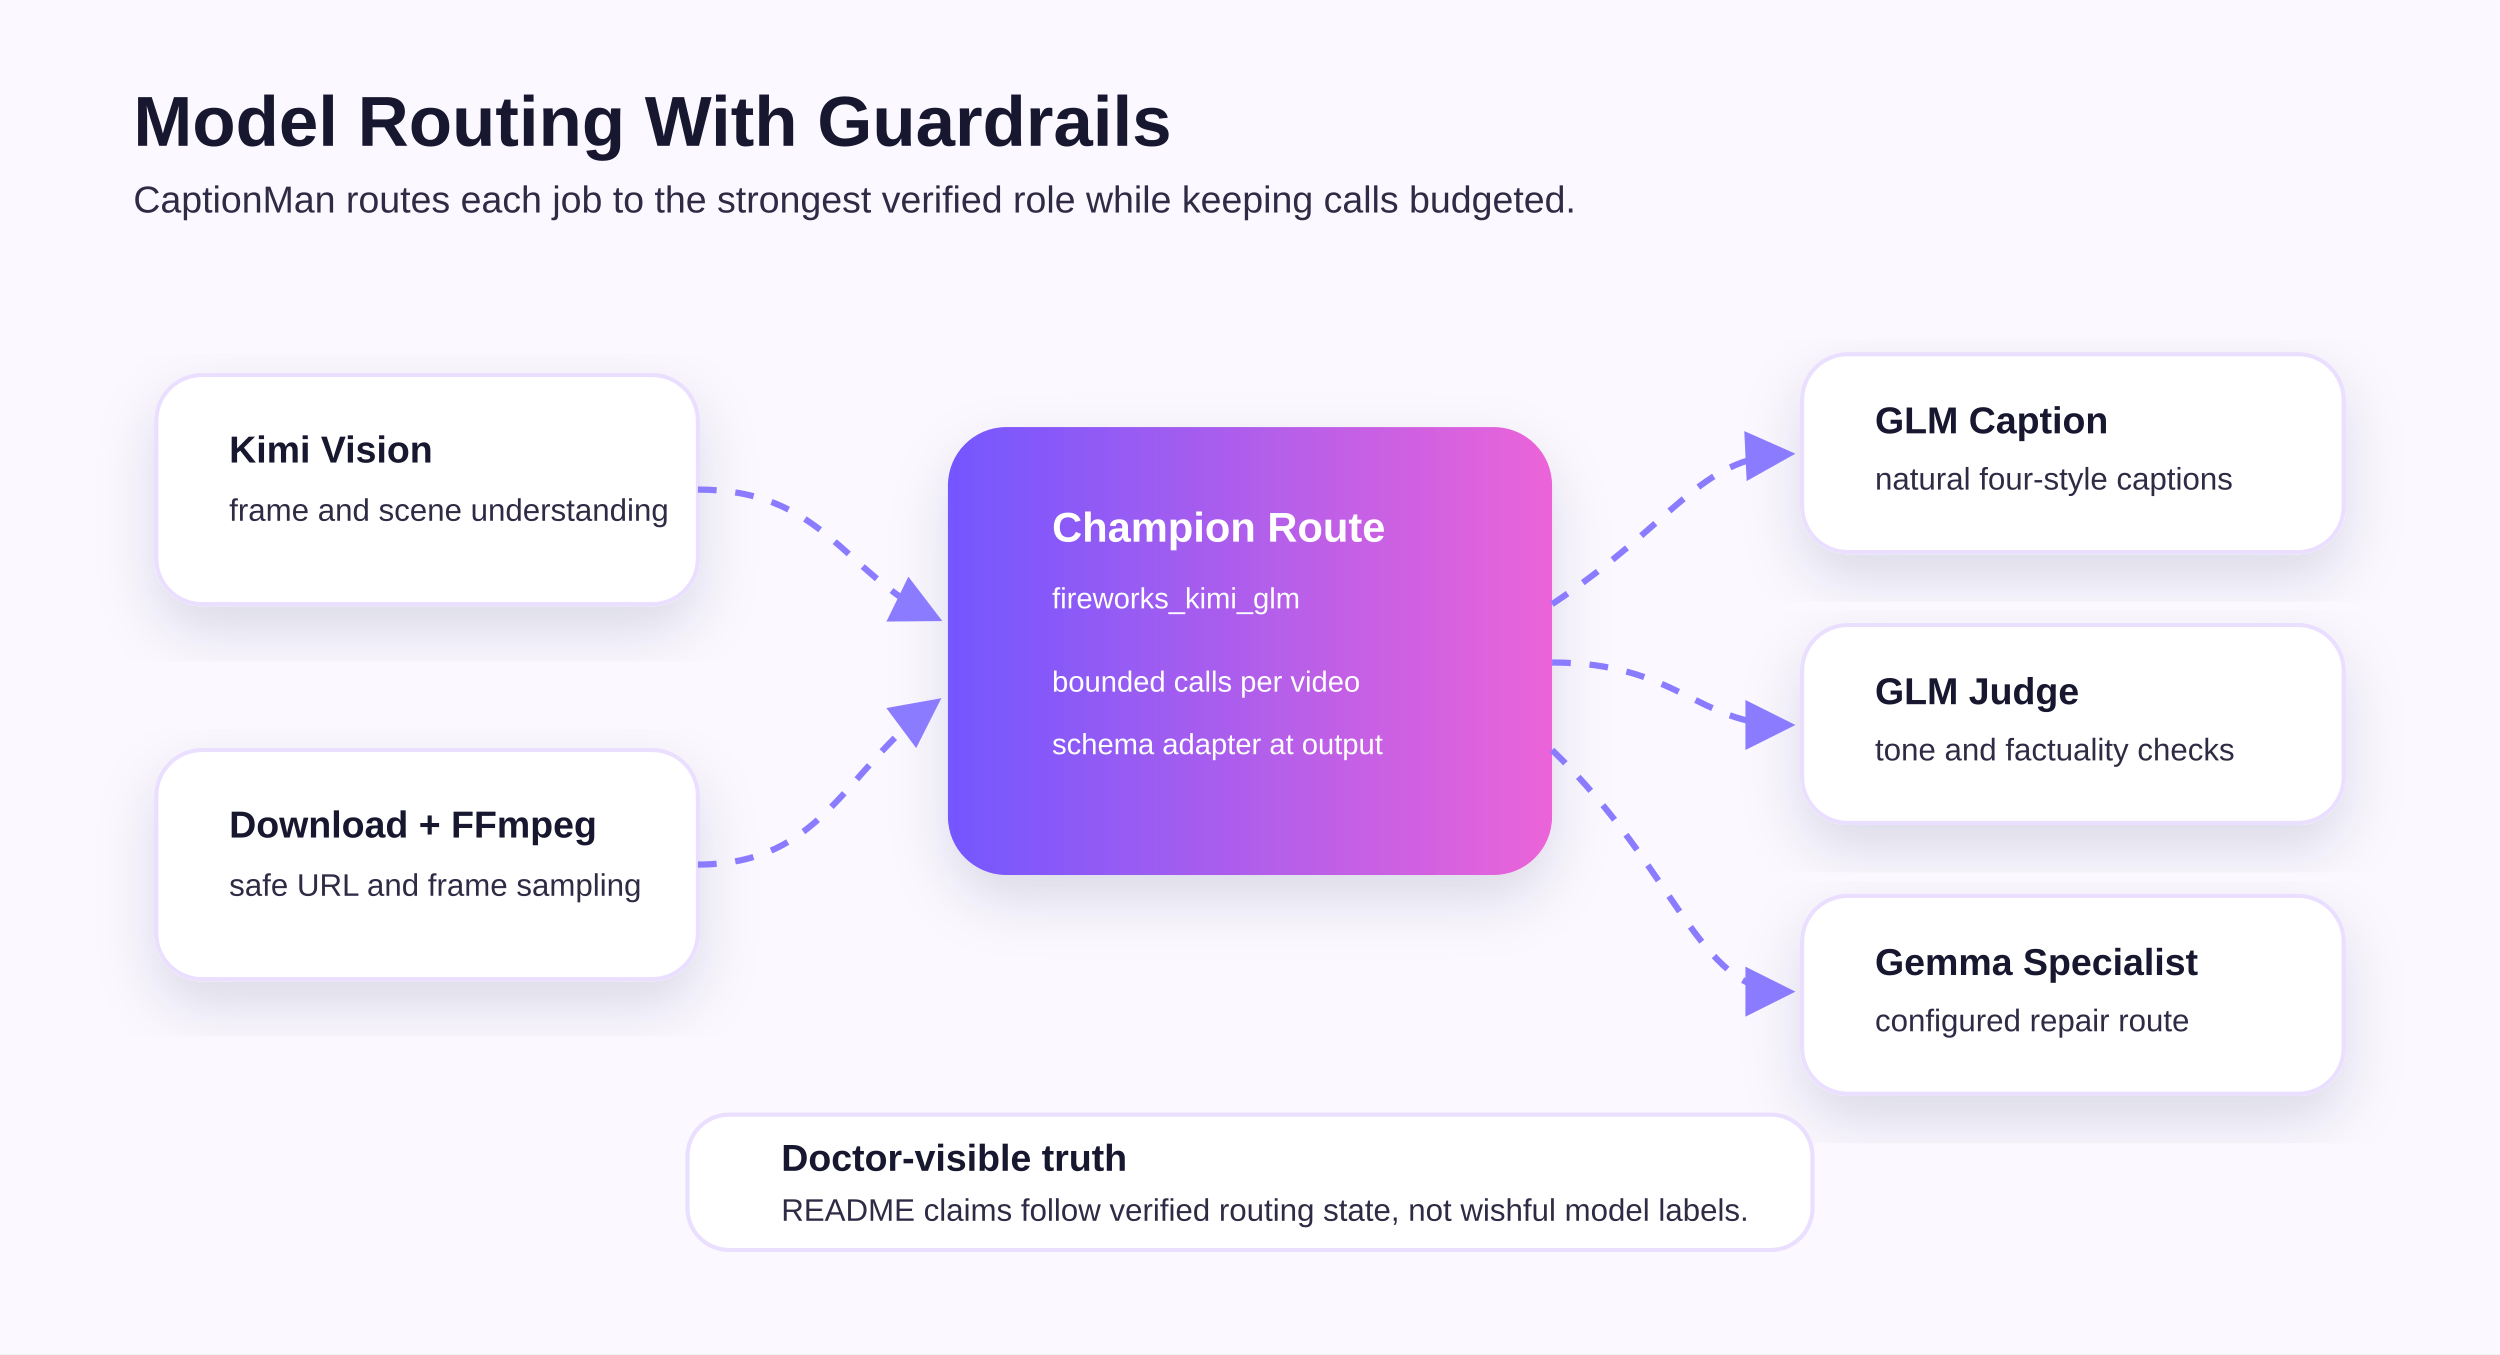
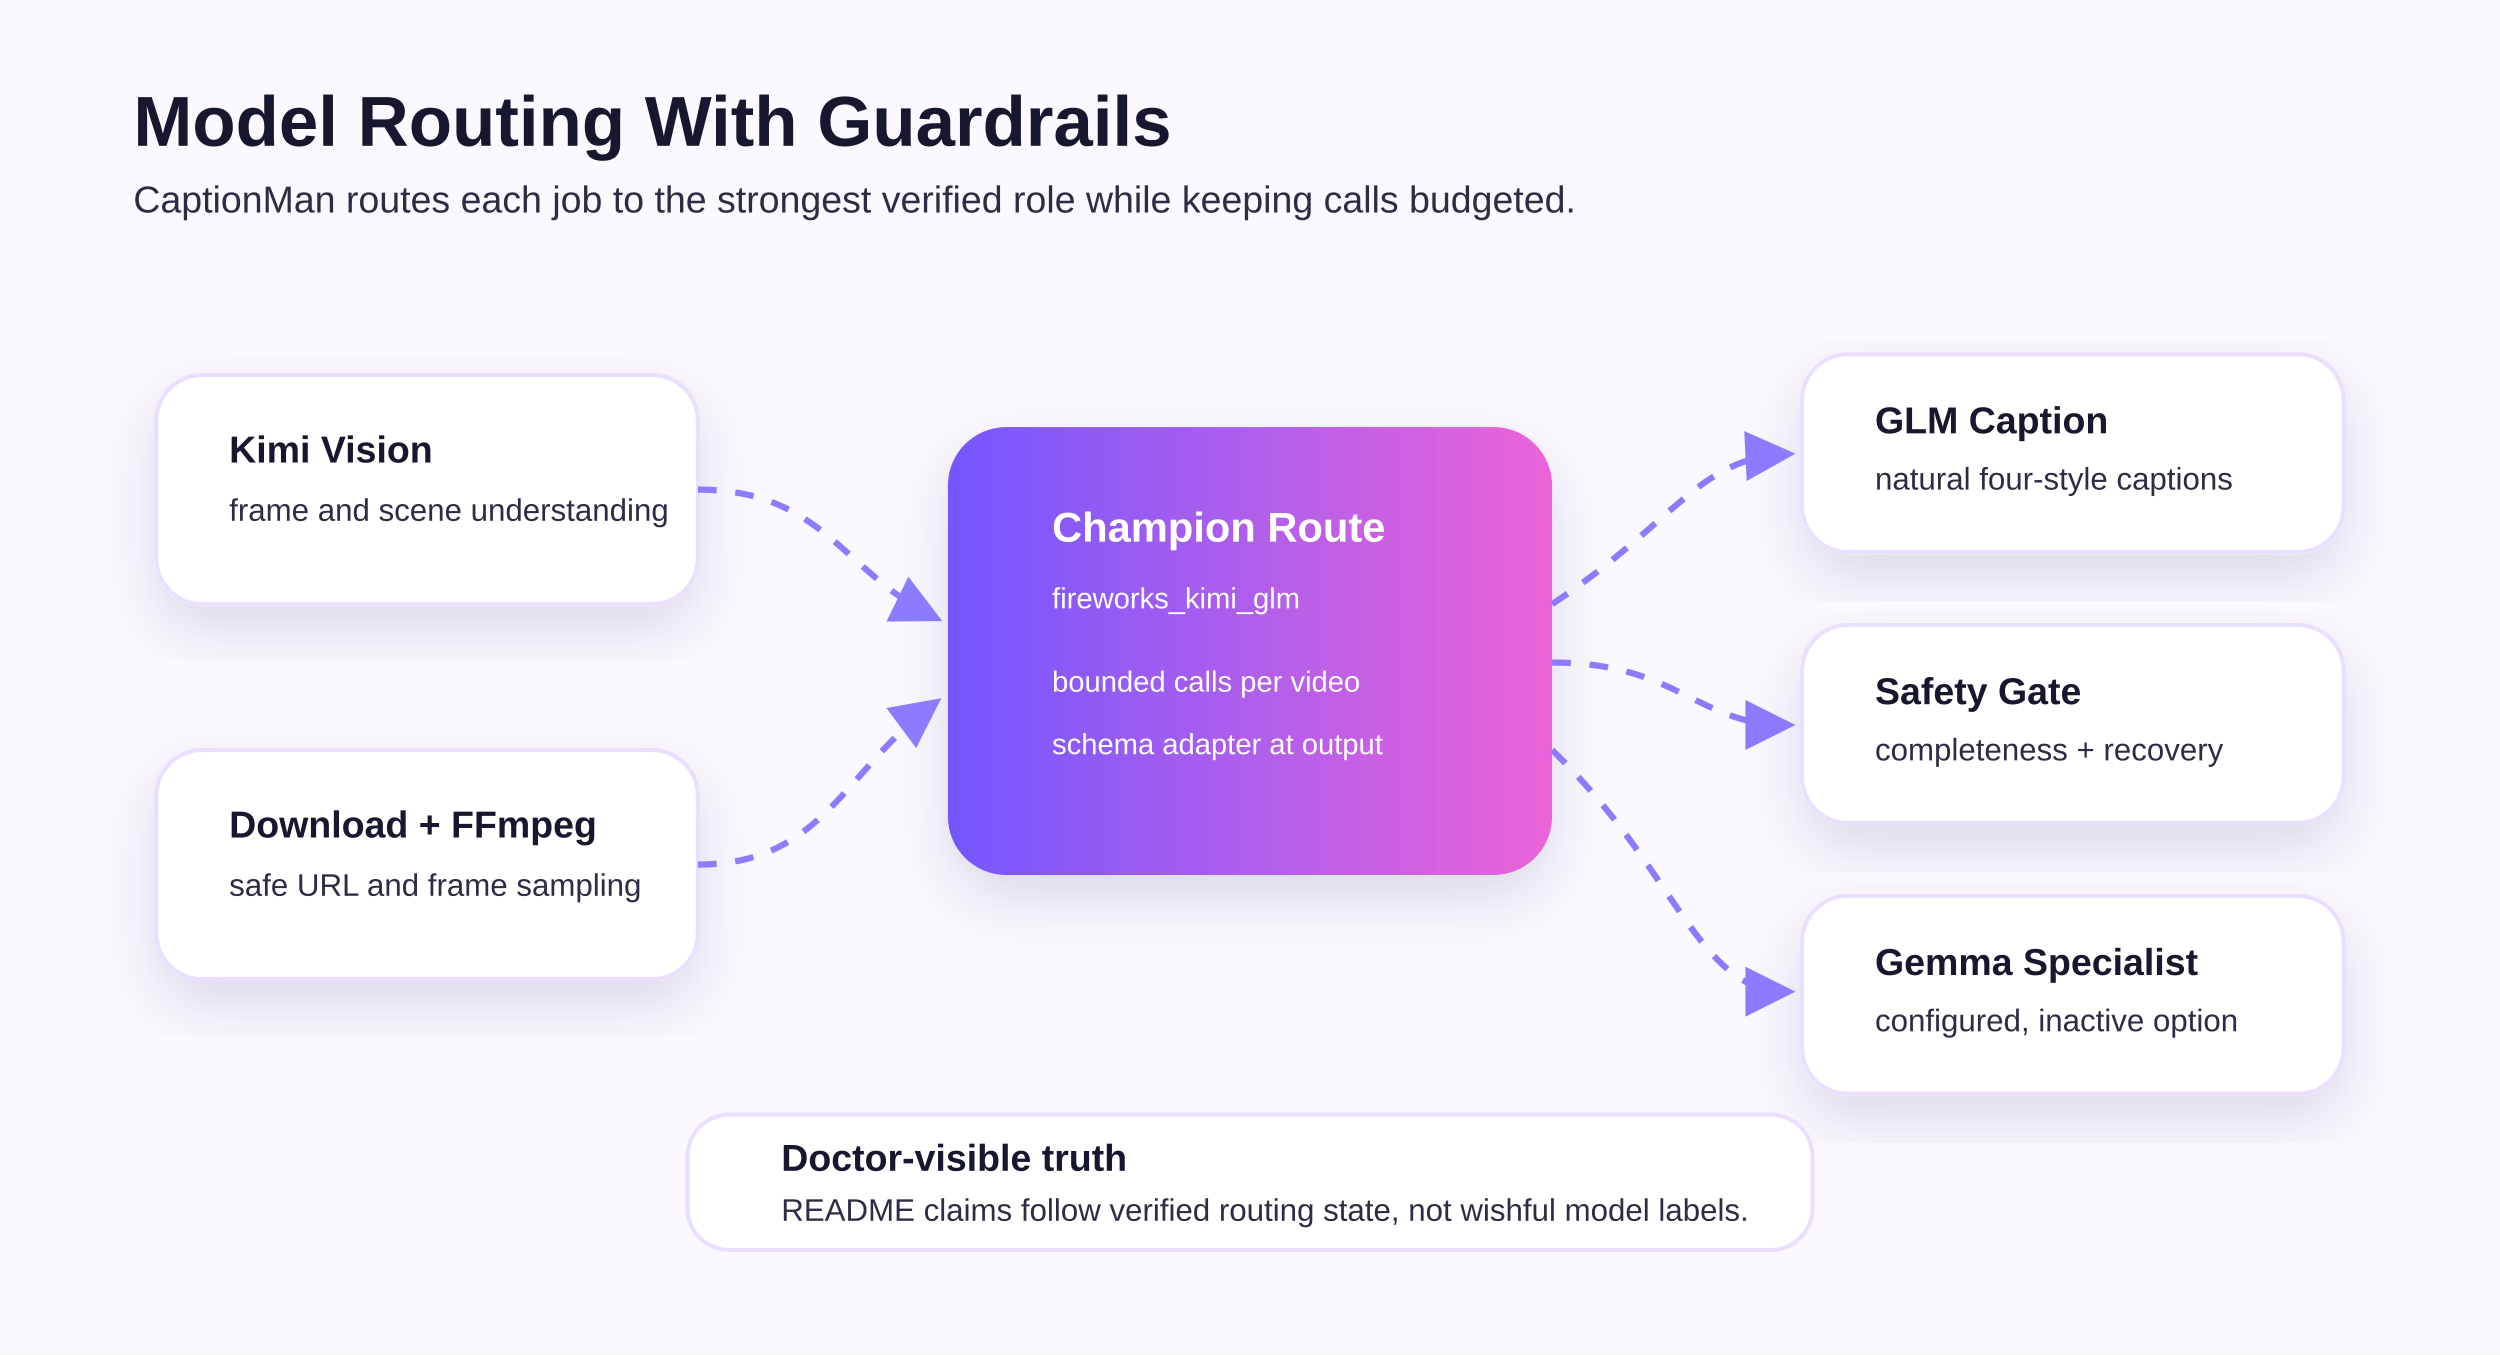
<svg xmlns="http://www.w3.org/2000/svg" role="img" aria-labelledby="title desc" viewBox="0 0 1200 650">
  <defs>
    <linearGradient id="brand" x1="0" x2="1">
      <stop offset="0" stop-color="#7357ff" />
      <stop offset="1" stop-color="#ec64d8" />
    </linearGradient>
    <filter id="shadow" x="-20%" y="-20%" width="140%" height="145%">
      <feDropShadow dx="0" dy="12" stdDeviation="14" flood-color="#251f4f" flood-opacity="0.13" />
    </filter>
    <marker id="arrow" viewBox="0 0 10 10" refX="8" refY="5" markerWidth="8" markerHeight="8" orient="auto">
      <path d="M0 0 L10 5 L0 10 z" fill="#8b7cff" />
    </marker>
    <style>
      .h{font:700 34px Arial,sans-serif;fill:#17172f}
      .p{font:500 18px Arial,sans-serif;fill:#2f2b45}
      .card{fill:#fff;stroke:#eadfff;stroke-width:2;rx:22;filter:url(#shadow)}
      .core{fill:url(#brand);rx:28;filter:url(#shadow)}
      .t{font:700 18px Arial,sans-serif;fill:#17172f}
      .tw{font:700 20px Arial,sans-serif;fill:#fff}
      .b{font:500 15px Arial,sans-serif;fill:#2f2b45}
      .bw{font:400 14px Arial,sans-serif;fill:#fff}
      .line{fill:none;stroke:#8b7cff;stroke-width:3;stroke-dasharray:9 9;marker-end:url(#arrow)}
      .dash{animation:dash 2.4s linear infinite}
      .pulse{animation:pulse 2.8s ease-in-out infinite}
      @keyframes dash{from{stroke-dashoffset:38}to{stroke-dashoffset:0}}
      @keyframes pulse{0%,100%{opacity:1}50%{opacity:.98}}
      @media (prefers-reduced-motion: reduce){.dash,.pulse{animation:none}}
    </style>
  </defs>
  <rect width="1200" height="650" fill="#fbf9ff" />
  <text x="64" y="70" class="h">Model Routing With Guardrails</text>
  <text x="64" y="102" class="p">CaptionMan routes each job to the strongest verified role while keeping calls budgeted.</text>
  <rect x="455" y="205" width="290" height="215" class="core pulse" />
  <text x="505" y="260" class="tw">Champion Route</text>
  <text x="505" y="292" class="bw">fireworks_kimi_glm</text>
  <text x="505" y="332" class="bw">bounded calls per video</text>
  <text x="505" y="362" class="bw">schema adapter at output</text>
  <rect x="75" y="180" width="260" height="110" class="card pulse" />
  <text x="110" y="222" class="t">Kimi Vision</text>
  <text x="110" y="250" class="b">frame and scene understanding</text>
  <rect x="75" y="360" width="260" height="110" class="card pulse" />
  <text x="110" y="402" class="t">Download + FFmpeg</text>
  <text x="110" y="430" class="b">safe URL and frame sampling</text>
  <rect x="865" y="170" width="260" height="95" class="card pulse" />
  <text x="900" y="208" class="t">GLM Caption</text>
  <text x="900" y="235" class="b">natural four-style captions</text>
  <rect x="865" y="300" width="260" height="95" class="card pulse" />
-   <text x="900" y="338" class="t">GLM Judge</text>
-   <text x="900" y="365" class="b">tone and factuality checks</text>
+   <text x="900" y="338" class="t">Safety Gate</text>
+   <text x="900" y="365" class="b">completeness + recovery</text>
  <rect x="865" y="430" width="260" height="95" class="card pulse" />
  <text x="900" y="468" class="t">Gemma Specialist</text>
-   <text x="900" y="495" class="b">configured repair route</text>
+   <text x="900" y="495" class="b">configured, inactive option</text>
  <path d="M335 235 C395 235 405 275 448 296" class="line dash" />
  <path d="M335 415 C395 415 405 370 448 338" class="line dash" />
  <path d="M745 290 C805 250 815 220 857 218" class="line dash" />
  <path d="M745 318 C805 318 815 348 857 348" class="line dash" />
  <path d="M745 360 C805 418 815 476 857 476" class="line dash" />
  <rect x="330" y="535" width="540" height="65" rx="20" fill="#fff" stroke="#eadfff" stroke-width="2" />
  <text x="375" y="562" class="t">Doctor-visible truth</text>
  <text x="375" y="586" class="b">README claims follow verified routing state, not wishful model labels.</text>
</svg>
